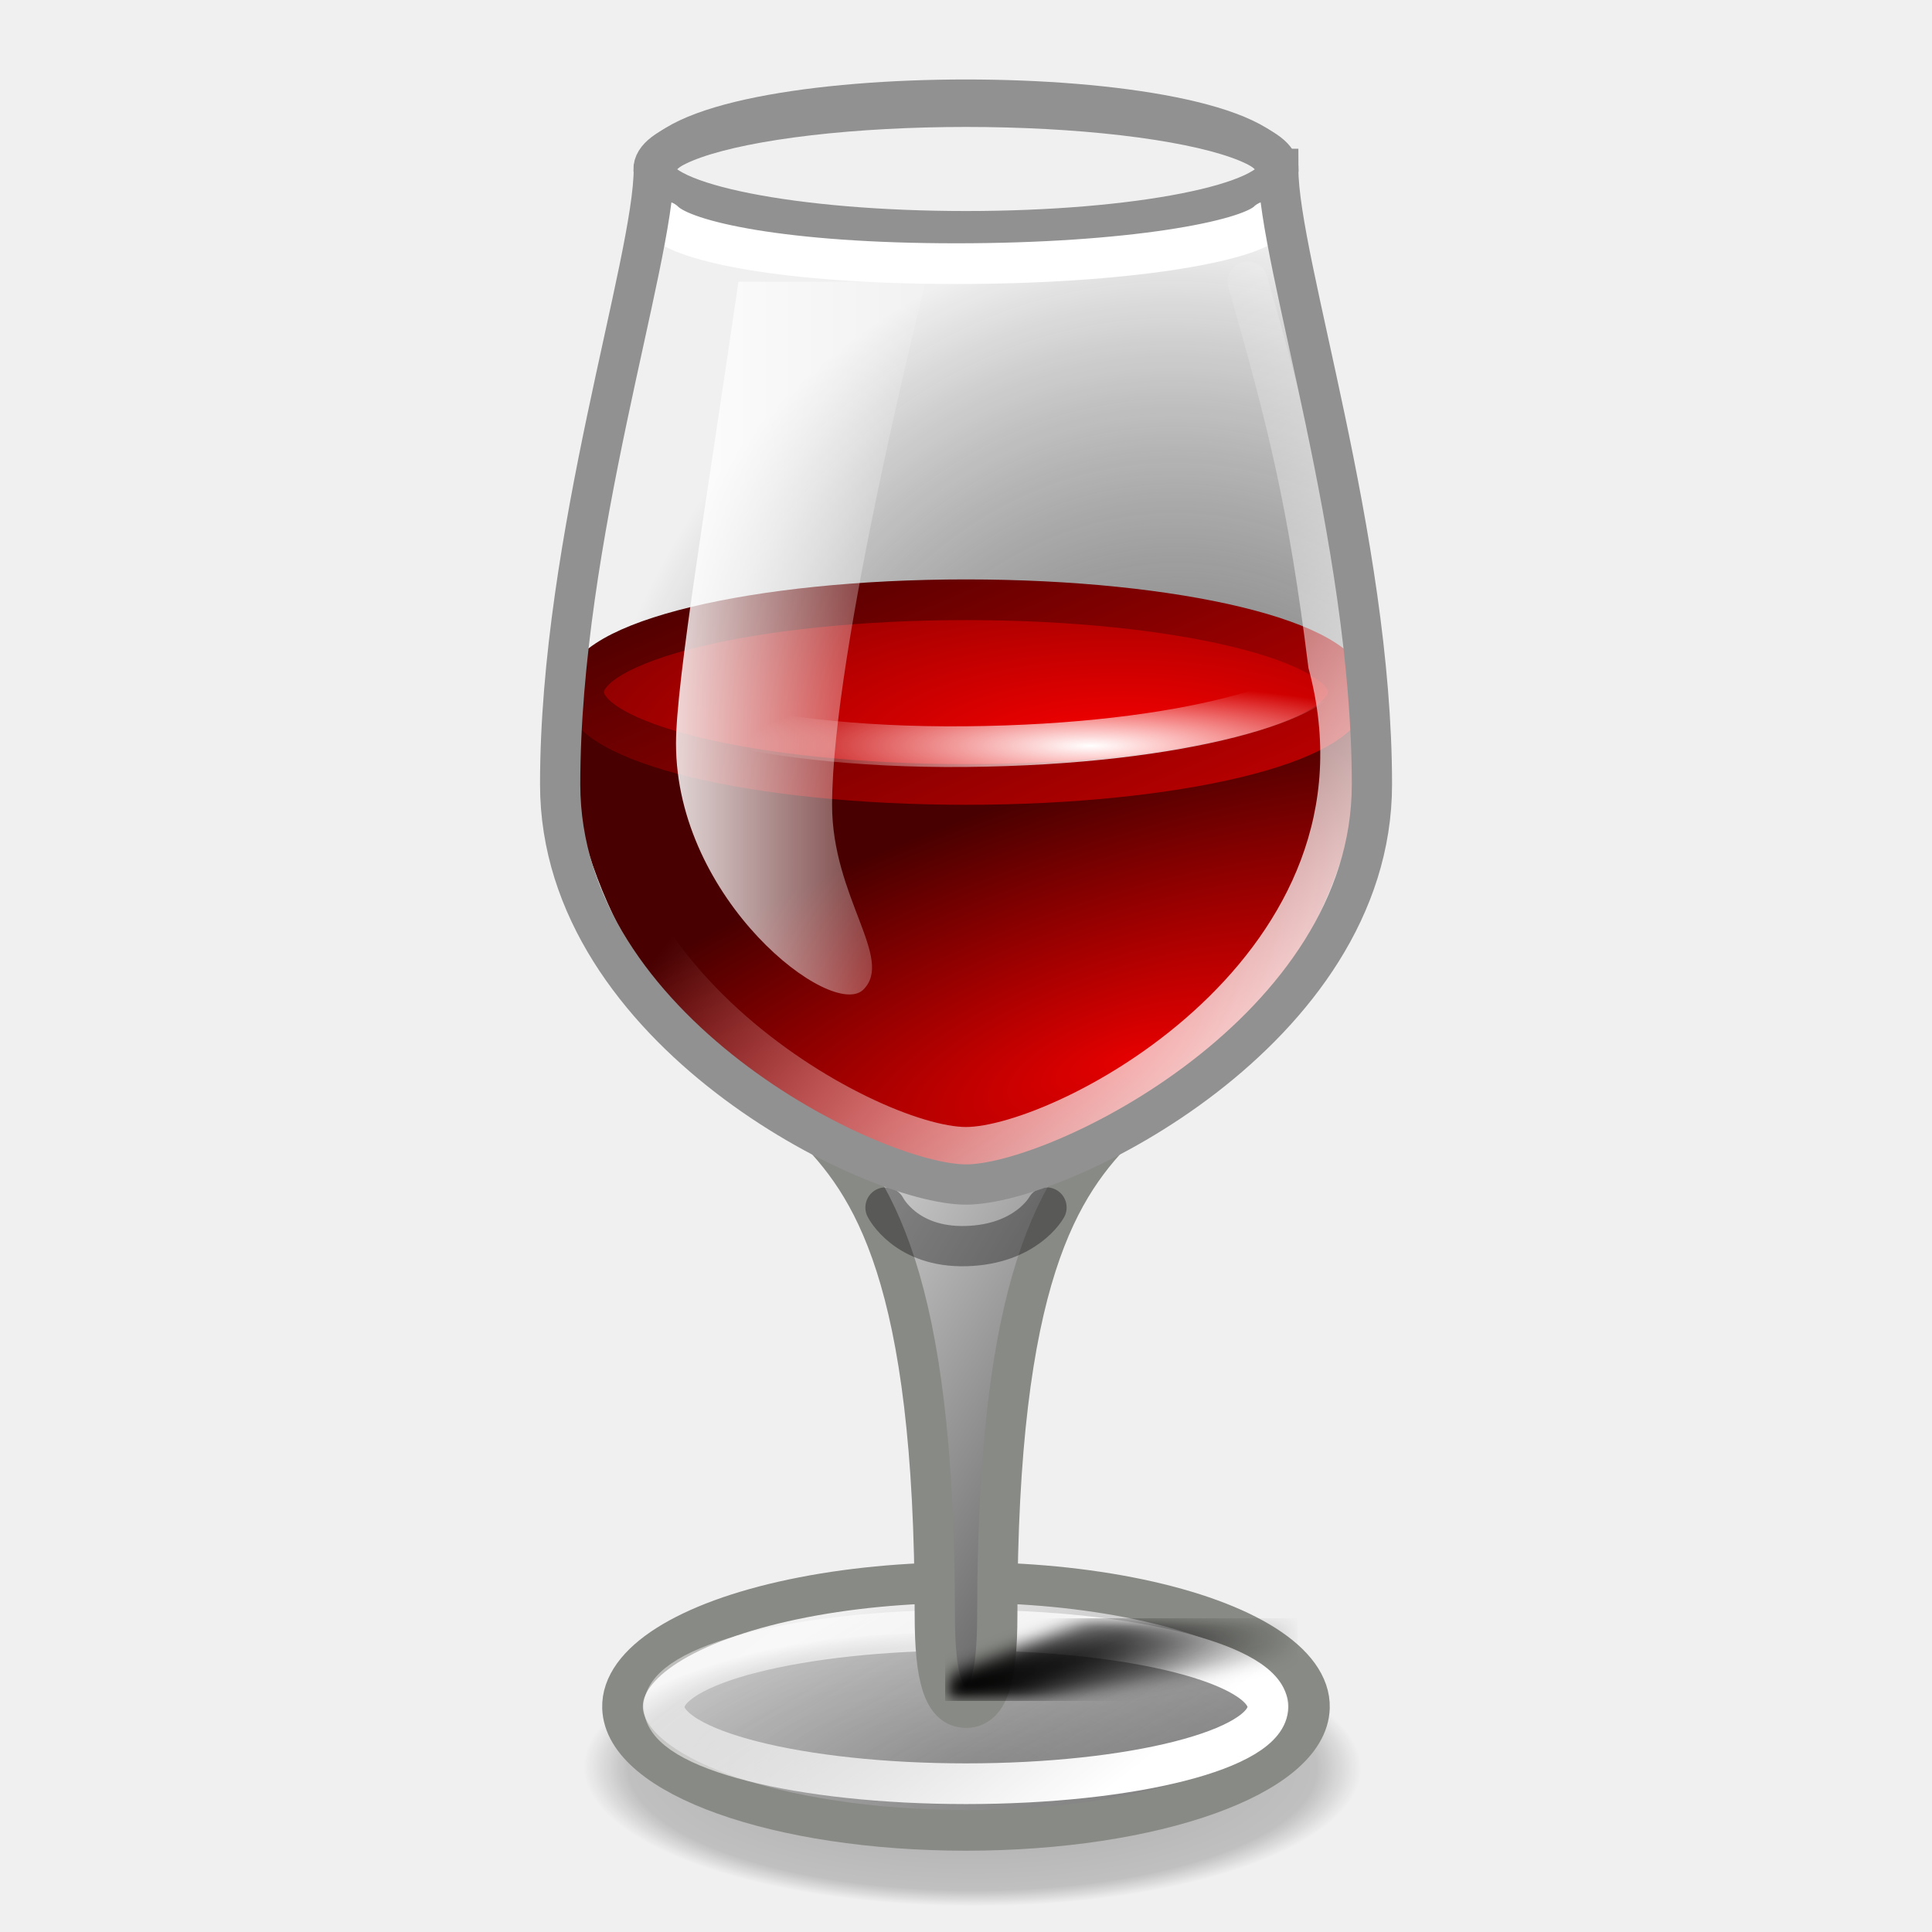
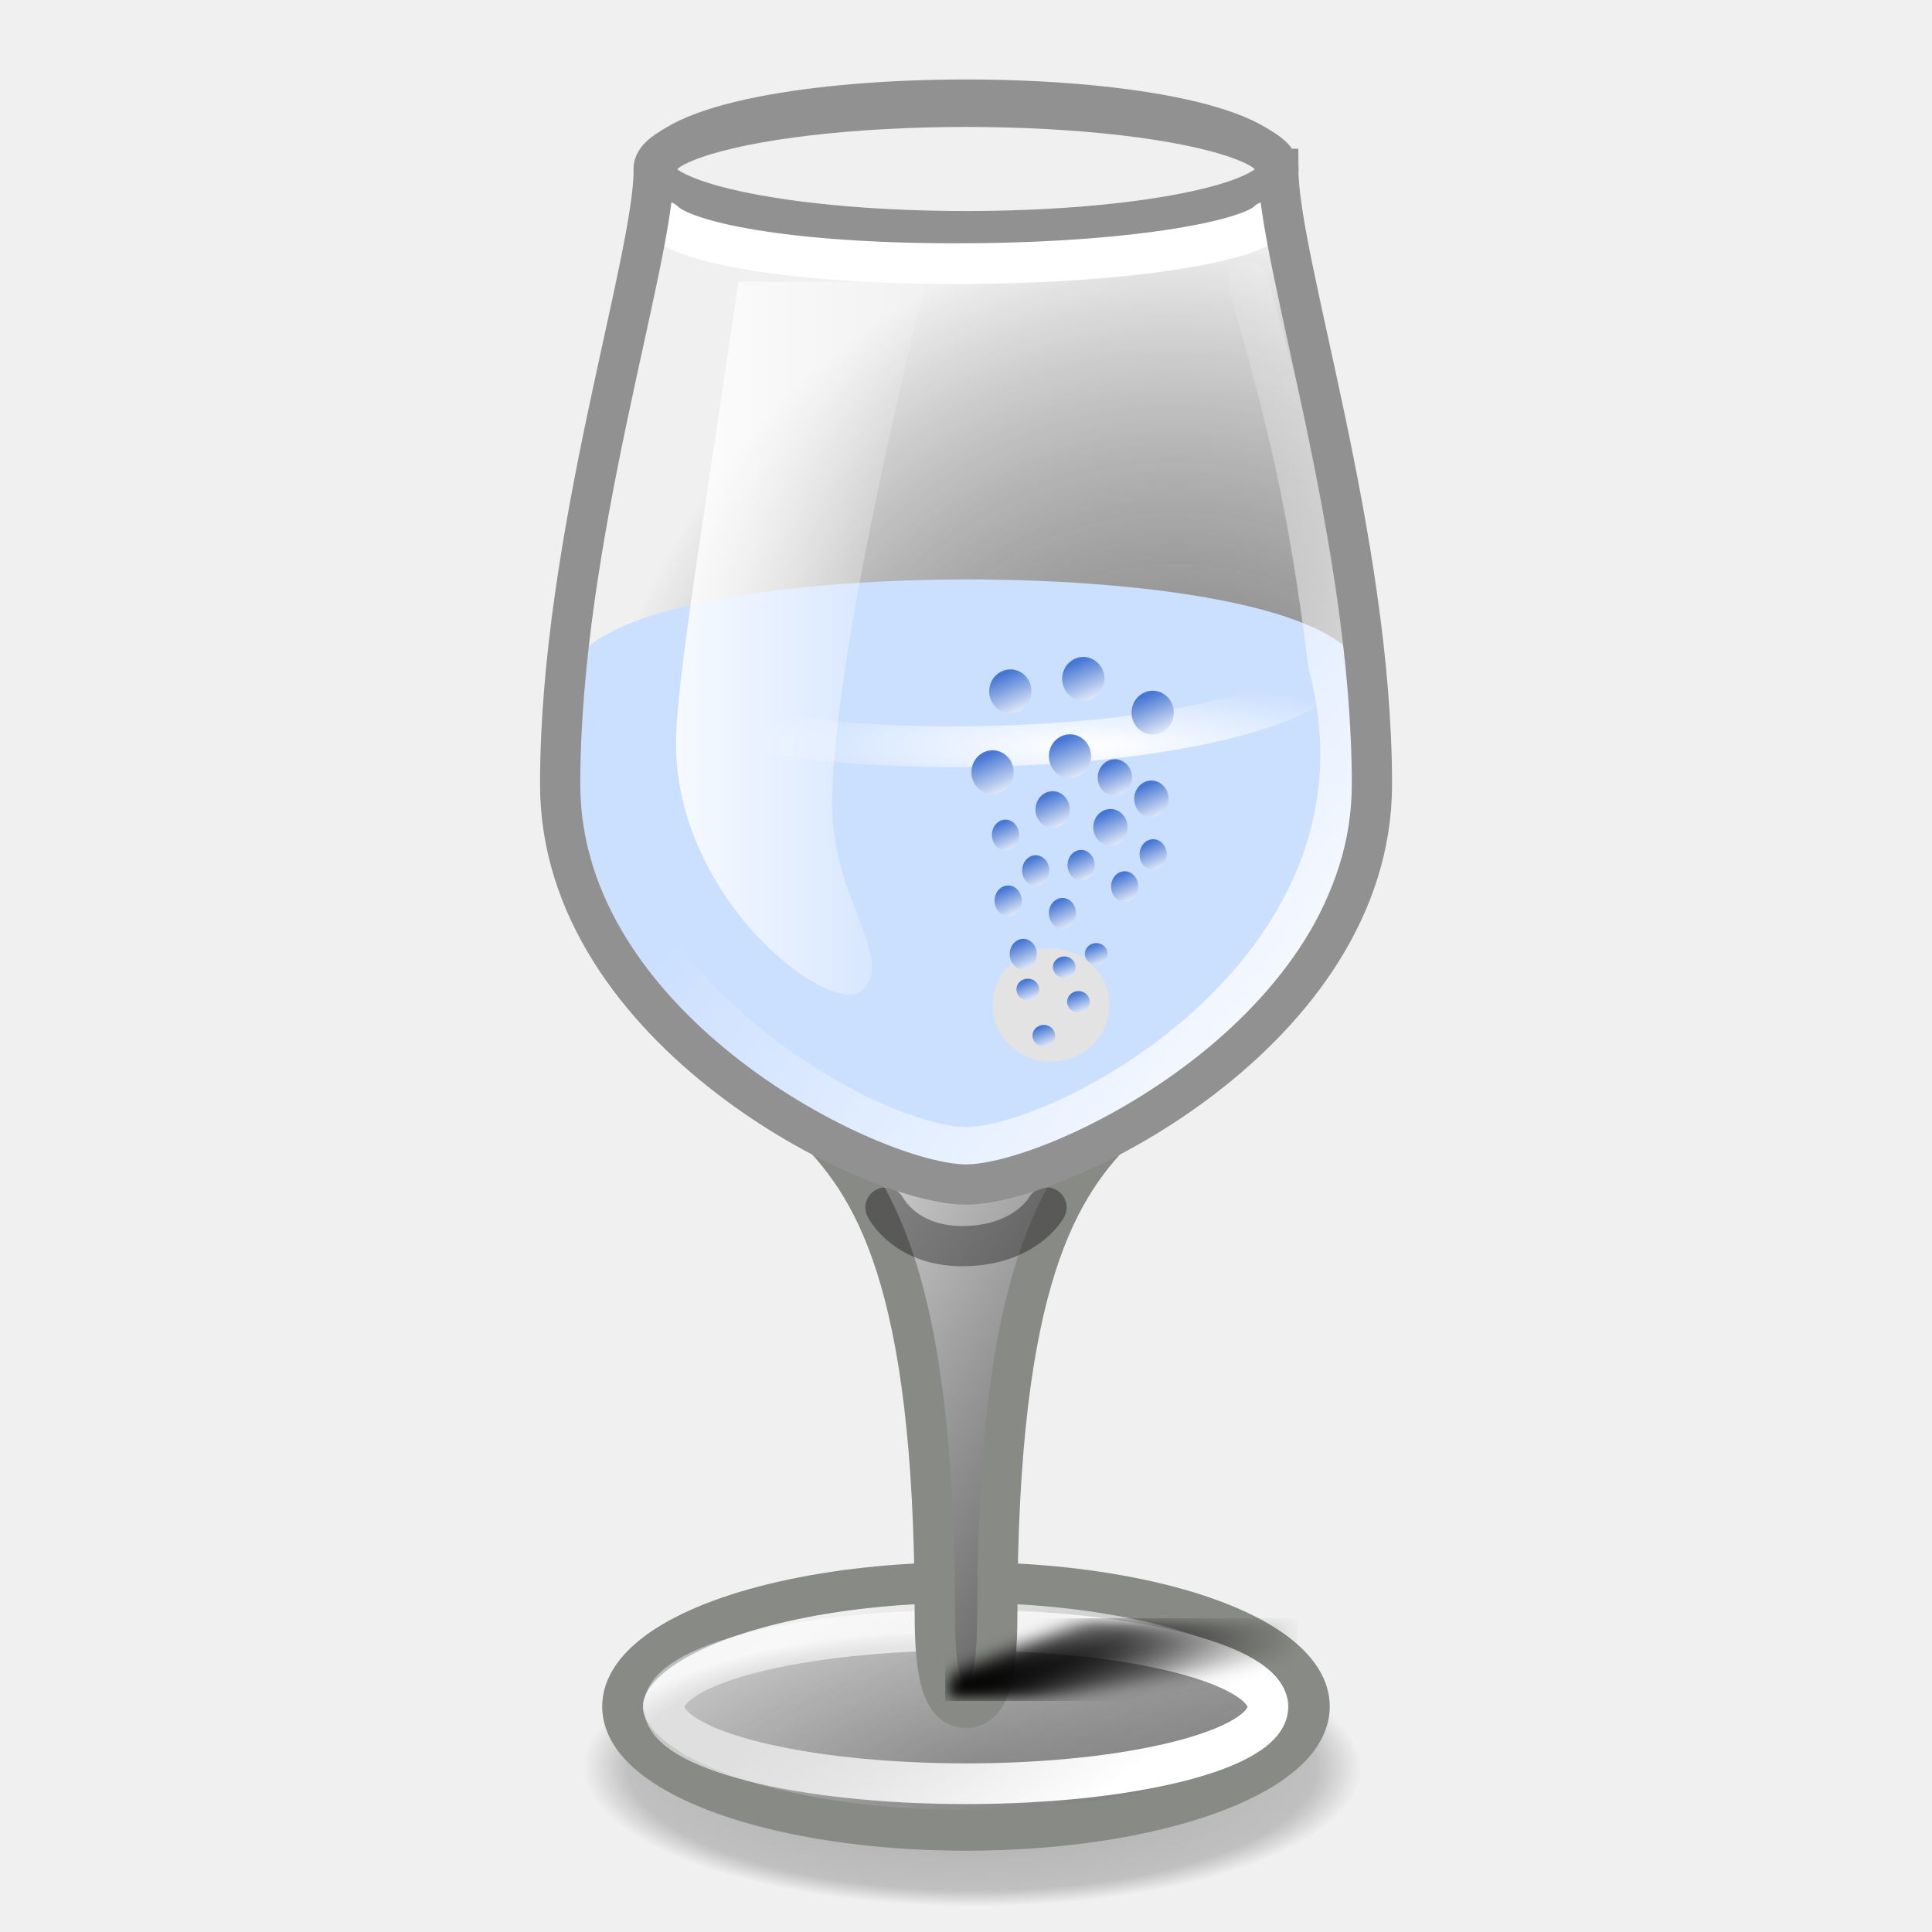
<svg xmlns="http://www.w3.org/2000/svg" xmlns:xlink="http://www.w3.org/1999/xlink" id="svg2" height="48" width="48" version="1.1">
  <defs id="defs4">
+     <linearGradient x1="29" y1="33" gradientTransform="matrix(1.551329,0,0,1.529349,-5.231894,-3.862931)" x2="19" gradientUnits="userSpaceOnUse" y2="27" id="linearGradient5673">
+       <stop offset="0" stop-color="#373737" id="stop5675" style="stop-color:#4677d4;stop-opacity:1" />
+       <stop offset="1" stop-color="#FFF" id="stop5677" />
+     </linearGradient>
    <linearGradient id="linearGradient3933">
      <stop id="stop3935" stop-color="#000" stop-opacity="0.302" offset="0" />
      <stop id="stop3941" stop-color="#000" stop-opacity="0.2" offset="0.885" />
      <stop id="stop3937" stop-color="#000" stop-opacity="0" offset="1" />
    </linearGradient>
    <filter id="filter3391" height="1.336" width="1.134" color-interpolation-filters="sRGB" y="-0.168" x="-0.067">
      <feGaussianBlur id="feGaussianBlur3393" stdDeviation="0.14" />
    </filter>
    <linearGradient id="linearGradient3198">
      <stop id="stop3200" stop-color="#FFF" offset="0" />
      <stop id="stop3202" stop-color="#FFF" stop-opacity="0" offset="1" />
    </linearGradient>
-     <filter id="filter3391-9" height="1.336" width="1.134" color-interpolation-filters="sRGB" y="-0.168" x="-0.067">
-       <feGaussianBlur id="feGaussianBlur3393-0" stdDeviation="0.14" />
-     </filter>
    <linearGradient id="linearGradient3052" y2="25.5" gradientUnits="userSpaceOnUse" x2="20.5" gradientTransform="translate(-8,15.96763)" y1="27.5" x1="16">
      <stop id="stop3375" stop-color="#000" offset="0" />
      <stop id="stop3377" stop-color="#373737" stop-opacity="0" offset="1" />
    </linearGradient>
    <linearGradient id="linearGradient3054" y2="27" gradientUnits="userSpaceOnUse" x2="21.5" gradientTransform="translate(-8,15.96763)" y1="27" x1="16">
      <stop id="stop3444" stop-color="#000" offset="0" />
      <stop id="stop3446" stop-color="#000" stop-opacity="0" offset="1" />
    </linearGradient>
-     <radialGradient id="radialGradient3319" gradientUnits="userSpaceOnUse" cy="14.19" cx="18" gradientTransform="matrix(0.5171097,0,0,0.09372595,295.7199,44.84653)" r="5.505">
-       <stop id="stop3454-5" stop-color="#FFF" offset="0" />
-       <stop id="stop3456-4" stop-color="#FFF" stop-opacity="0" offset="1" />
-     </radialGradient>
-     <linearGradient id="linearGradient3324" y2="18.312" xlink:href="#linearGradient3198" gradientUnits="userSpaceOnUse" x2="23" gradientTransform="matrix(0.5171097,0,0,0.509783,292.0317,35.70617)" y1="18.312" x1="17.605" />
-     <linearGradient id="linearGradient3327" y2="19" xlink:href="#linearGradient3198" gradientUnits="userSpaceOnUse" x2="22" gradientTransform="matrix(0.5146521,0,0,0.5142741,291.6658,36.07159)" y1="25.27" x1="30.376" />
-     <radialGradient id="radialGradient3330" gradientUnits="userSpaceOnUse" cy="13.192" cx="25.017" gradientTransform="matrix(0.6409233,0,0,0.2326048,289.2588,43.17293)" r="9.751">
-       <stop id="stop3173-2" stop-color="#fd0000" offset="0" />
-       <stop id="stop3175-4" stop-color="#6a0000" offset="1" />
-     </radialGradient>
-     <linearGradient id="linearGradient3332" y2="7.135" gradientUnits="userSpaceOnUse" x2="22.036" gradientTransform="matrix(0.6409233,0,0,0.4699064,289.2588,40.56262)" y1="15.984" x1="27.217">
-       <stop id="stop4404-2" stop-color="#e80000" offset="0" />
-       <stop id="stop4406-1" stop-color="#490000" offset="1" />
-     </linearGradient>
-     <radialGradient id="radialGradient3335" gradientUnits="userSpaceOnUse" cy="26.577" cx="26.625" gradientTransform="matrix(0.4905733,-0.1612076,0.0594676,0.1758752,290.7154,48.37627)" r="12.5">
-       <stop id="stop3191-6" stop-color="#e40000" offset="0" />
-       <stop id="stop3193-5" stop-color="#490000" offset="1" />
-     </radialGradient>
-     <linearGradient id="linearGradient3338" y2="27" gradientUnits="userSpaceOnUse" x2="19" gradientTransform="matrix(0.5171097,0,0,0.5097831,291.5894,36.04571)" y1="33" x1="29">
-       <stop id="stop3222-8" stop-color="#373737" offset="0" />
-       <stop id="stop3224-5" stop-color="#FFF" offset="1" />
-     </linearGradient>
-     <linearGradient id="linearGradient3341" y2="5.035" xlink:href="#linearGradient3198" gradientUnits="userSpaceOnUse" x2="17.799" gradientTransform="matrix(0.7042341,0,0,0.4625263,287.8026,49.41223)" y1="12.038" x1="25.269" />
-     <linearGradient id="linearGradient3344" y2="9.277" gradientUnits="userSpaceOnUse" x2="21.44" gradientTransform="matrix(0.6372376,0,0,0.5144393,289.3435,48.84119)" y1="14.243" x1="27.681">
-       <stop id="stop3230-47" stop-color="#373737" offset="0" />
-       <stop id="stop3232-9" stop-color="#cfcfcf" stop-opacity="0.678" offset="1" />
-     </linearGradient>
-     <radialGradient id="radialGradient3347" gradientUnits="userSpaceOnUse" cy="22.614" cx="27.5" gradientTransform="matrix(0.7955532,-0.039214,0.04965997,0.9791288,282.8091,27.21674)" r="6.5">
-       <stop id="stop3348-2" stop-color="#737373" offset="0" />
-       <stop id="stop3350-2" stop-color="#000" stop-opacity="0" offset="1" />
-     </radialGradient>
-     <radialGradient id="radialGradient3350" gradientUnits="userSpaceOnUse" cy="33.188" cx="37.375" gradientTransform="matrix(0.2103491,0,0,0.05208649,295.7998,45.30668)" r="14.625">
-       <stop id="stop4335-63" stop-color="#000" offset="0" />
-       <stop id="stop4337-0" stop-color="#000" stop-opacity="0" offset="1" />
-     </radialGradient>
-     <radialGradient id="radialGradient3115" gradientUnits="userSpaceOnUse" cy="14.19" cx="18" gradientTransform="matrix(1.034219,0,0,0.1874519,175.4398,33.69303)" r="5.505">
-       <stop id="stop3454-4" stop-color="#FFF" offset="0" />
-       <stop id="stop3456-9" stop-color="#FFF" stop-opacity="0" offset="1" />
-     </radialGradient>
-     <linearGradient id="linearGradient3120" y2="18.312" xlink:href="#linearGradient3198" gradientUnits="userSpaceOnUse" x2="23" gradientTransform="matrix(1.034219,0,0,1.019566,168.0634,15.41233)" y1="18.312" x1="17.605" />
-     <linearGradient id="linearGradient3123" y2="19" xlink:href="#linearGradient3198" gradientUnits="userSpaceOnUse" x2="22" gradientTransform="matrix(1.029304,0,0,1.028548,167.3315,16.14317)" y1="25.27" x1="30.376" />
-     <radialGradient id="radialGradient3126" gradientUnits="userSpaceOnUse" cy="13.192" cx="25.017" gradientTransform="matrix(1.281847,0,0,0.4652097,162.5175,30.34585)" r="9.751">
-       <stop id="stop3173-5" stop-color="#fd0000" offset="0" />
-       <stop id="stop3175-8" stop-color="#6a0000" offset="1" />
-     </radialGradient>
-     <linearGradient id="linearGradient3128" y2="7.135" gradientUnits="userSpaceOnUse" x2="22.036" gradientTransform="matrix(1.281847,0,0,0.9398128,162.5175,25.12521)" y1="15.984" x1="27.217">
-       <stop id="stop4404-1" stop-color="#e80000" offset="0" />
-       <stop id="stop4406-5" stop-color="#490000" offset="1" />
-     </linearGradient>
-     <radialGradient id="radialGradient3132" gradientUnits="userSpaceOnUse" cy="26.577" cx="26.625" gradientTransform="matrix(0.9811466,-0.3224151,0.1189352,0.3517503,165.4308,40.75253)" r="12.5">
-       <stop id="stop3191-9" stop-color="#e40000" offset="0" />
-       <stop id="stop3193-7" stop-color="#490000" offset="1" />
-     </radialGradient>
-     <linearGradient id="linearGradient3135" y2="27" gradientUnits="userSpaceOnUse" x2="19" gradientTransform="matrix(1.034219,0,0,1.019566,167.1787,16.0914)" y1="33" x1="29">
-       <stop id="stop3222-6" stop-color="#373737" offset="0" />
-       <stop id="stop3224-3" stop-color="#FFF" offset="1" />
-     </linearGradient>
-     <linearGradient id="linearGradient3138" y2="5.035" xlink:href="#linearGradient3198" gradientUnits="userSpaceOnUse" x2="17.799" gradientTransform="matrix(1.281847,0,0,0.9398128,162.5175,42.16208)" y1="12.038" x1="25.269" />
-     <linearGradient id="linearGradient3141" y2="9.277" gradientUnits="userSpaceOnUse" x2="21.44" gradientTransform="matrix(1.274475,0,0,1.028879,162.6871,41.18235)" y1="14.243" x1="27.681">
-       <stop id="stop3230-4" stop-color="#373737" offset="0" />
-       <stop id="stop3232-6" stop-color="#cfcfcf" stop-opacity="0.678" offset="1" />
-     </linearGradient>
-     <radialGradient id="radialGradient3144" gradientUnits="userSpaceOnUse" cy="22.614" cx="27.5" gradientTransform="matrix(1.591106,-0.078428,0.09931994,1.958258,149.6183,-1.566539)" r="6.5">
-       <stop id="stop3348-7" stop-color="#737373" offset="0" />
-       <stop id="stop3350-0" stop-color="#000" stop-opacity="0" offset="1" />
-     </radialGradient>
-     <radialGradient id="radialGradient3148" gradientUnits="userSpaceOnUse" cy="33.188" cx="37.375" gradientTransform="matrix(0.4206982,0,0,0.104173,175.5996,34.61334)" r="14.625">
-       <stop id="stop4335-6" stop-color="#000" offset="0" />
-       <stop id="stop4337-5" stop-color="#000" stop-opacity="0" offset="1" />
-     </radialGradient>
    <radialGradient id="radialGradient3926" gradientUnits="userSpaceOnUse" cy="14.19" cx="18" gradientTransform="matrix(1.551329,0,0,0.2811779,7.159717,22.53952)" r="5.505">
      <stop id="stop3454" stop-color="#FFF" offset="0" />
      <stop id="stop3456" stop-color="#FFF" stop-opacity="0" offset="1" />
    </radialGradient>
    <linearGradient id="linearGradient3930" y2="18.312" xlink:href="#linearGradient3198" gradientUnits="userSpaceOnUse" x2="23" gradientTransform="matrix(1.551329,0,0,1.529349,-3.904902,-4.881536)" y1="18.312" x1="17.605" />
    <linearGradient id="linearGradient3934" y2="19" xlink:href="#linearGradient3198" gradientUnits="userSpaceOnUse" x2="22" gradientTransform="matrix(1.543956,0,0,1.542822,-5.002754,-3.785278)" y1="25.27" x1="30.376" />
    <radialGradient id="radialGradient3937" gradientUnits="userSpaceOnUse" cy="13.192" cx="25.017" gradientTransform="matrix(1.92277,0,0,0.6978145,-12.2237,17.51874)" r="9.751">
      <stop id="stop3173" stop-color="#fd0000" offset="0" />
      <stop id="stop3175" stop-color="#6a0000" offset="1" />
    </radialGradient>
    <linearGradient id="linearGradient3939" y2="7.135" gradientUnits="userSpaceOnUse" x2="22.036" gradientTransform="matrix(1.92277,0,0,1.409719,-12.2237,9.687788)" y1="15.984" x1="27.217">
      <stop id="stop4404" stop-color="#e80000" offset="0" />
      <stop id="stop4406" stop-color="#490000" offset="1" />
    </linearGradient>
    <radialGradient id="radialGradient3942" gradientUnits="userSpaceOnUse" cy="26.577" cx="26.625" gradientTransform="matrix(1.47172,-0.4836227,0.1784028,0.5276254,-7.853782,33.12876)" r="12.5">
      <stop id="stop3191" stop-color="#e40000" offset="0" />
      <stop id="stop3193" stop-color="#490000" offset="1" />
    </radialGradient>
    <linearGradient id="linearGradient3945" y2="27" gradientUnits="userSpaceOnUse" x2="19" gradientTransform="matrix(1.551329,0,0,1.529349,-5.231894,-3.862931)" y1="33" x1="29">
      <stop id="stop3222" stop-color="#373737" offset="0" />
      <stop id="stop3224" stop-color="#FFF" offset="1" />
    </linearGradient>
    <linearGradient id="linearGradient3948" y2="5.035" xlink:href="#linearGradient3198" gradientUnits="userSpaceOnUse" x2="17.799" gradientTransform="matrix(1.92277,0,0,1.409719,-12.2237,34.90149)" y1="12.038" x1="25.269" />
    <linearGradient id="linearGradient3951" y2="9.277" gradientUnits="userSpaceOnUse" x2="21.44" gradientTransform="matrix(1.92277,0,0,1.409719,-12.2237,34.92205)" y1="19.122" x1="29.455">
      <stop id="stop3230" stop-color="#373737" offset="0" />
      <stop id="stop3232" stop-color="#373737" stop-opacity="0" offset="1" />
    </linearGradient>
    <radialGradient id="radialGradient3955" gradientUnits="userSpaceOnUse" cy="22.614" cx="27.5" gradientTransform="matrix(2.38666,-0.117642,0.1489799,2.937386,-31.57254,-30.34984)" r="6.5">
      <stop id="stop3348" stop-color="#737373" offset="0" />
      <stop id="stop3350" stop-color="#000" stop-opacity="0" offset="1" />
    </radialGradient>
    <radialGradient id="radialGradient3958" xlink:href="#linearGradient3933" gradientUnits="userSpaceOnUse" cy="55.076" cx="31.071" gradientTransform="matrix(1.129904,0.00293243,-0.00104388,0.4022196,-2.891925,29.67363)" r="8.553" />
    <radialGradient id="radialGradient3961" gradientUnits="userSpaceOnUse" cy="33.188" cx="37.375" gradientTransform="matrix(0.6310473,0,0,0.1562595,7.399377,23.91998)" r="14.625">
      <stop id="stop4335" stop-color="#000" offset="0" />
      <stop id="stop4337" stop-color="#000" stop-opacity="0" offset="1" />
    </radialGradient>
-     <radialGradient id="radialGradient3965" xlink:href="#linearGradient3933" gradientUnits="userSpaceOnUse" cy="55.076" cx="31.071" gradientTransform="matrix(0.766677,0.00198975,-7.0830713e-4,0.2729193,168.2021,38.46515)" r="8.553" />
    <radialGradient xlink:href="#radialGradient3961" id="radialGradient3922" gradientUnits="userSpaceOnUse" gradientTransform="matrix(0.6310473,0,0,0.1562595,7.399377,23.91998)" cx="37.375" cy="33.188" r="14.625" />
    <radialGradient xlink:href="#radialGradient3955" id="radialGradient3924" gradientUnits="userSpaceOnUse" gradientTransform="matrix(2.38666,-0.117642,0.1489799,2.937386,-31.57254,-30.34984)" cx="27.5" cy="22.614" r="6.5" />
    <linearGradient xlink:href="#linearGradient3951" id="linearGradient3926" gradientUnits="userSpaceOnUse" gradientTransform="matrix(1.92277,0,0,1.409719,-12.2237,34.92205)" x1="29.455" y1="19.122" x2="21.44" y2="9.277" />
    <linearGradient xlink:href="#linearGradient3945" id="linearGradient3928" gradientUnits="userSpaceOnUse" gradientTransform="matrix(1.551329,0,0,1.529349,-5.231894,-3.862931)" x1="29" y1="33" x2="19" y2="27" />
    <radialGradient xlink:href="#radialGradient3942" id="radialGradient3930" gradientUnits="userSpaceOnUse" gradientTransform="matrix(1.47172,-0.4836227,0.1784028,0.5276254,-7.853782,33.12876)" cx="26.625" cy="26.577" r="12.5" />
    <radialGradient xlink:href="#radialGradient3937" id="radialGradient3932" gradientUnits="userSpaceOnUse" gradientTransform="matrix(1.92277,0,0,0.6978145,-12.2237,17.51874)" cx="25.017" cy="13.192" r="9.751" />
    <linearGradient xlink:href="#linearGradient3939" id="linearGradient3935" gradientUnits="userSpaceOnUse" gradientTransform="matrix(1.92277,0,0,1.409719,-12.2237,9.687788)" x1="27.217" y1="15.984" x2="22.036" y2="7.135" />
    <radialGradient xlink:href="#radialGradient3926" id="radialGradient3938" gradientUnits="userSpaceOnUse" gradientTransform="matrix(1.551329,0,0,0.2811779,7.159717,22.53952)" cx="18" cy="14.19" r="5.505" />
    <linearGradient xlink:href="#linearGradient3052" id="linearGradient3940" gradientUnits="userSpaceOnUse" gradientTransform="translate(-8,15.96763)" x1="16" y1="27.5" x2="20.5" y2="25.5" />
    <linearGradient xlink:href="#linearGradient3054" id="linearGradient3942" gradientUnits="userSpaceOnUse" gradientTransform="translate(-8,15.96763)" x1="16" y1="27" x2="21.5" y2="27" />
+     <filter style="color-interpolation-filters:sRGB;" id="filter4137">
+       <feComposite in2="SourceGraphic" operator="arithmetic" k1="8.9" k2="8.6" result="composite1" id="feComposite4139" />
+       <feColorMatrix in="composite1" values="1" type="saturate" result="colormatrix1" id="feColorMatrix4141" />
+       <feFlood flood-opacity="1" flood-color="rgb(140,165,255)" result="flood1" id="feFlood4143" />
+       <feBlend in="flood1" in2="colormatrix1" mode="normal" result="blend1" id="feBlend4145" />
+       <feBlend in2="blend1" mode="screen" result="blend2" id="feBlend4147" />
+       <feColorMatrix in="blend2" values="1" type="saturate" result="colormatrix2" id="feColorMatrix4149" />
+       <feComposite in="colormatrix2" in2="SourceGraphic" operator="in" k2="1" result="composite2" id="feComposite4151" />
+     </filter>
+     <filter style="color-interpolation-filters:sRGB;" id="filter4153">
+       <feComposite in2="SourceGraphic" operator="arithmetic" k1="8.9" k2="8.6" result="composite1" id="feComposite4155" />
+       <feColorMatrix in="composite1" values="1" type="saturate" result="colormatrix1" id="feColorMatrix4157" />
+       <feFlood flood-opacity="1" flood-color="rgb(140,165,255)" result="flood1" id="feFlood4159" />
+       <feBlend in="flood1" in2="colormatrix1" mode="normal" result="blend1" id="feBlend4161" />
+       <feBlend in2="blend1" mode="screen" result="blend2" id="feBlend4163" />
+       <feColorMatrix in="blend2" values="1" type="saturate" result="colormatrix2" id="feColorMatrix4165" />
+       <feComposite in="colormatrix2" in2="SourceGraphic" operator="in" k2="1" result="composite2" id="feComposite4167" />
+     </filter>
+     <linearGradient xlink:href="#linearGradient5673" id="linearGradient5671" x1="27.087" y1="23.577" x2="27.562" y2="24.681" gradientUnits="userSpaceOnUse" gradientTransform="matrix(0.5370552,0,0,0.4926868,12.62078,11.86453)" />
+     <linearGradient gradientTransform="matrix(0.6422699,0,0,0.6956121,7.943818,6.996641)" xlink:href="#linearGradient5673" id="linearGradient5671-0" x1="27.087" y1="23.577" x2="27.562" y2="24.681" gradientUnits="userSpaceOnUse" />
+     <linearGradient xlink:href="#linearGradient5673" id="linearGradient5719" gradientUnits="userSpaceOnUse" gradientTransform="translate(-0.6314337,-5.230925)" x1="27.087" y1="23.577" x2="27.562" y2="24.681" />
+     <linearGradient xlink:href="#linearGradient5673" id="linearGradient5723" gradientUnits="userSpaceOnUse" gradientTransform="translate(-2.55388,-4.833177)" x1="27.087" y1="23.577" x2="27.562" y2="24.681" />
+     <linearGradient xlink:href="#linearGradient5673" id="linearGradient5727" gradientUnits="userSpaceOnUse" gradientTransform="translate(1.423595,-6.313682)" x1="27.087" y1="23.577" x2="27.562" y2="24.681" />
+     <linearGradient xlink:href="#linearGradient5673" id="linearGradient5731" gradientUnits="userSpaceOnUse" gradientTransform="translate(-0.2999774,-7.153371)" x1="27.087" y1="23.577" x2="27.562" y2="24.681" />
+     <linearGradient xlink:href="#linearGradient5673" id="linearGradient5735" gradientUnits="userSpaceOnUse" gradientTransform="translate(-2.111939,-6.844012)" x1="27.087" y1="23.577" x2="27.562" y2="24.681" />
+     <linearGradient xlink:href="#linearGradient5673" id="linearGradient5749" gradientUnits="userSpaceOnUse" gradientTransform="matrix(0.5370552,0,0,0.4926868,10.91931,12.74842)" x1="27.087" y1="23.577" x2="27.562" y2="24.681" />
+     <linearGradient xlink:href="#linearGradient5673" id="linearGradient5753" gradientUnits="userSpaceOnUse" gradientTransform="matrix(0.5370552,0,0,0.4926868,12.17884,13.05777)" x1="27.087" y1="23.577" x2="27.562" y2="24.681" />
+     <linearGradient xlink:href="#linearGradient5673" id="linearGradient5757" gradientUnits="userSpaceOnUse" gradientTransform="matrix(0.5370552,0,0,0.4926868,11.31706,13.89746)" x1="27.087" y1="23.577" x2="27.562" y2="24.681" />
+     <linearGradient xlink:href="#linearGradient5673" id="linearGradient5761" gradientUnits="userSpaceOnUse" gradientTransform="matrix(0.5370552,0,0,0.4926868,11.82529,12.19599)" x1="27.087" y1="23.577" x2="27.562" y2="24.681" />
+     <linearGradient xlink:href="#linearGradient5673" id="linearGradient5769" gradientUnits="userSpaceOnUse" gradientTransform="matrix(0.6422699,0,0,0.6956121,7.568167,5.670816)" x1="27.087" y1="23.577" x2="27.562" y2="24.681" />
+     <linearGradient xlink:href="#linearGradient5673" id="linearGradient5786" gradientUnits="userSpaceOnUse" gradientTransform="matrix(0.6422699,0,0,0.6956121,8.91609,5.980175)" x1="27.087" y1="23.577" x2="27.562" y2="24.681" />
+     <linearGradient xlink:href="#linearGradient5673" id="linearGradient5792" gradientUnits="userSpaceOnUse" gradientTransform="matrix(0.6422699,0,0,0.6956121,10.46289,5.317263)" x1="27.087" y1="23.577" x2="27.562" y2="24.681" />
+     <linearGradient xlink:href="#linearGradient5673" id="linearGradient5796" gradientUnits="userSpaceOnUse" gradientTransform="matrix(0.6422699,0,0,0.6956121,8.253177,4.919515)" x1="27.087" y1="23.577" x2="27.562" y2="24.681" />
+     <linearGradient xlink:href="#linearGradient5673" id="linearGradient5800" gradientUnits="userSpaceOnUse" gradientTransform="matrix(0.6422699,0,0,0.6956121,9.380128,4.786933)" x1="27.087" y1="23.577" x2="27.562" y2="24.681" />
+     <linearGradient xlink:href="#linearGradient5673" id="linearGradient5804" gradientUnits="userSpaceOnUse" gradientTransform="matrix(0.6422699,0,0,0.6956121,7.501876,4.035632)" x1="27.087" y1="23.577" x2="27.562" y2="24.681" />
+     <linearGradient xlink:href="#linearGradient5673" id="linearGradient5812" gradientUnits="userSpaceOnUse" gradientTransform="matrix(0.8106135,0,0,0.8376598,5.527991,0.4360228)" x1="27.087" y1="23.577" x2="27.562" y2="24.681" />
+     <linearGradient xlink:href="#linearGradient5673" id="linearGradient5816" gradientUnits="userSpaceOnUse" gradientTransform="matrix(0.6422699,0,0,0.6956121,11.16999,4.521768)" x1="27.087" y1="23.577" x2="27.562" y2="24.681" />
+     <linearGradient xlink:href="#linearGradient5673" id="linearGradient5820" gradientUnits="userSpaceOnUse" gradientTransform="matrix(0.8106135,0,0,0.8376598,6.544457,-0.271084)" x1="27.087" y1="23.577" x2="27.562" y2="24.681" />
+     <linearGradient xlink:href="#linearGradient5673" id="linearGradient5824" gradientUnits="userSpaceOnUse" gradientTransform="matrix(0.8106135,0,0,0.8376598,5.638477,-0.8014141)" x1="27.087" y1="23.577" x2="27.562" y2="24.681" />
+     <linearGradient xlink:href="#linearGradient5673" id="linearGradient5828" gradientUnits="userSpaceOnUse" gradientTransform="matrix(0.8106135,0,0,0.8376598,4.091681,-0.00591894)" x1="27.087" y1="23.577" x2="27.562" y2="24.681" />
  </defs>
  <g id="g3985" transform="translate(-8,-8)">
    <path id="path4331" d="m 40.214,29.106 a 9.229,2.285 0 0 1 -18.458,0 9.229,2.285 0 1 1 18.458,0 z" style="opacity:0.07;fill:url(#radialGradient3922)" />
    <path id="path3420" d="m 42.261,52 a 10.426,3.44 0 0 1 -20.852,0 10.426,3.44 0 1 1 20.852,0 z" style="fill:url(#radialGradient3958)" />
    <path id="path3159" d="m 39.757,12.195 c -0.776,-1.529 -14.738,-1.529 -15.513,0 0,2.294 -2.327,9.176 -2.327,15.293 0,6.117 7.757,9.941 10.084,9.941 2.327,0 10.084,-3.823 10.084,-9.941 0,-6.117 -2.327,-12.999 -2.327,-15.293 z" style="fill:url(#radialGradient3924);fill-rule:evenodd" />
    <path id="path2385" style="fill:none;stroke:#919191;stroke-width:1.011;stroke-linecap:round;stroke-linejoin:round;stroke-miterlimit:0;stroke-dasharray:none" d="m 39.757,12.216 a 7.757,1.55 0 0 1 -15.513,0 7.757,1.55 0 1 1 15.513,0 z" stroke-miterlimit="0" />
    <path id="path3157" style="fill:url(#linearGradient3926);stroke:#888a85;stroke-width:1.011;stroke-linecap:round;stroke-linejoin:round;stroke-miterlimit:0;stroke-dasharray:none" d="m 40.532,50.429 a 8.533,3.079 0 0 1 -17.065,0 8.533,3.079 0 1 1 17.065,0 z" stroke-miterlimit="0" />
    <path id="path3236" style="fill:none;stroke:url(#linearGradient3948);stroke-width:1.011;stroke-linecap:round;stroke-linejoin:round;stroke-miterlimit:0;stroke-dasharray:none" d="m 39.5,50.408 a 7.5,1.908 0 0 1 -15,0 7.5,1.908 0 1 1 15,0 z" stroke-miterlimit="0" />
    <path id="path3163" d="m 28.122,35.9 c 1.551,1.529 3.103,3.823 3.103,12.235 0,1.529 0.21,2.294 0.776,2.294 0.566,0 0.776,-0.765 0.776,-2.294 0,-8.411 1.551,-10.705 3.103,-12.235" style="fill:url(#linearGradient3928);fill-rule:evenodd;stroke:#888a85;stroke-width:1px;stroke-linecap:round;stroke-linejoin:miter" />
-     <path id="path3179" d="m 22,25 c 0,9 7.673,12.429 10,12.429 C 34.327,37.429 42,34 42,25" style="fill:url(#radialGradient3930);fill-rule:evenodd" />
-     <path id="path5788" style="fill:url(#radialGradient3932);stroke:url(#linearGradient3935);stroke-width:1.011;stroke-linecap:round;stroke-linejoin:round;stroke-miterlimit:0;stroke-dasharray:none" d="m 41.5,25.195 a 9.5,2.294 0 0 1 -19,0 9.5,2.294 0 1 1 19,0 z" stroke-miterlimit="0" />
+     <path id="path3179" d="m 22,25 c 0,9 7.673,12.429 10,12.429 C 34.327,37.429 42,34 42,25" style="fill:url(#radialGradient3930);fill-rule:evenodd;filter:url(#filter4137)" />
+     <path id="path5788" style="fill:url(#radialGradient3932);stroke:url(#linearGradient3935);stroke-width:1.011;stroke-linecap:round;stroke-linejoin:round;stroke-miterlimit:0;stroke-dasharray:none;filter:url(#filter4153)" d="m 41.5,25.195 c -0.086,5.289 -19.081,5.16 -19,0 0.048,-3.058 19.05,-3.058 19,0 z" stroke-miterlimit="0" />
    <path id="path3196" d="m 23,25.5 c -1.5,6.5 6.5,11 9,11 2.5,0 11,-4.5 9,-12 -0.5,-4 -1,-6 -2,-9.5" style="fill:none;stroke:url(#linearGradient3934);stroke-width:1px;stroke-linecap:round;stroke-linejoin:miter" />
    <path id="path3266" d="M 26.346,15 H 31 c 0,0 -2.327,9.176 -2.327,12.999 0,2.294 1.551,3.823 0.776,4.588 -0.776,0.765 -4.654,-2.218 -4.654,-6.117 0,-1.529 0.776,-6.117 1.551,-11.47 z" style="fill:url(#linearGradient3930);fill-rule:evenodd" />
    <path id="path3358" d="M 39.5,13.5 C 39,14 36.038,14.55 31.757,14.55 27.475,14.55 25,14 24.5,13.5" stroke-miterlimit="0" style="fill:none;stroke:#ffffff;stroke-width:1.011;stroke-linecap:round;stroke-linejoin:round;stroke-miterlimit:0" />
    <path id="path3450" d="m 41,24.5 c 0,0.856 -3.5,2 -9.019,2.05 -5.519,0.05 -8.981,-1.194 -8.981,-2.05" stroke-miterlimit="0" style="fill:none;stroke:url(#radialGradient3938);stroke-width:1.011;stroke-linecap:round;stroke-linejoin:round;stroke-miterlimit:0" />
    <path id="path3395" d="m 30,38 c 0,0 0.5,1 2,0.959 1.5,-0.041 2,-0.959 2,-0.959" style="opacity:0.35;fill:none;stroke:#000000;stroke-width:1px;stroke-linecap:round;stroke-linejoin:round" />
    <path id="path3363" d="m 8,43.468 2.5,-1 2.469,0.125 -4.969,0.875 z" transform="matrix(1.551329,0,0,1.529349,19.58937,-16.47718)" style="fill:url(#linearGradient3940);fill-rule:evenodd;stroke:url(#linearGradient3942);stroke-width:0.649px;stroke-linecap:round;stroke-linejoin:round;filter:url(#filter3391)" />
    <path id="path3354" d="m 39.757,12.195 c -0.776,-2.294 -14.738,-2.294 -15.513,0 0,2.294 -2.327,9.176 -2.327,15.293 0,6.117 7.757,9.941 10.084,9.941 2.327,0 10.084,-3.823 10.084,-9.941 0,-6.117 -2.327,-12.999 -2.327,-15.293 z" style="fill:none;stroke:#919191;stroke-width:1px;stroke-linecap:round;stroke-linejoin:miter" />
  </g>
+   <ellipse style="fill:#e3e3e3;fill-opacity:1;fill-rule:evenodd;stroke:none;stroke-width:1px;stroke-linecap:butt;stroke-linejoin:miter;stroke-opacity:1" id="path4169" cx="26.109" cy="24.969" rx="1.453" ry="1.406" />
+   <ellipse ry="0.268" rx="0.282" cy="23.698" cx="27.236" id="ellipse5663" style="fill:url(#linearGradient5671);fill-opacity:1;fill-rule:evenodd;stroke:none;stroke-width:1px;stroke-linecap:butt;stroke-linejoin:miter;stroke-opacity:1" />
+   <ellipse ry="0.379" rx="0.337" cy="23.704" cx="25.423" id="ellipse5663-1" style="fill:url(#linearGradient5671-0);fill-opacity:1;fill-rule:evenodd;stroke:none;stroke-width:1px;stroke-linecap:butt;stroke-linejoin:miter;stroke-opacity:1" />
+   <ellipse style="fill:url(#linearGradient5719);fill-opacity:1;fill-rule:evenodd;stroke:none;stroke-width:1px;stroke-linecap:butt;stroke-linejoin:miter;stroke-opacity:1" id="ellipse5717" cx="26.583" cy="18.788" rx="0.525" ry="0.544" />
+   <ellipse ry="0.544" rx="0.525" cy="19.185" cx="24.66" id="ellipse5721" style="fill:url(#linearGradient5723);fill-opacity:1;fill-rule:evenodd;stroke:none;stroke-width:1px;stroke-linecap:butt;stroke-linejoin:miter;stroke-opacity:1" />
+   <ellipse style="fill:url(#linearGradient5727);fill-opacity:1;fill-rule:evenodd;stroke:none;stroke-width:1px;stroke-linecap:butt;stroke-linejoin:miter;stroke-opacity:1" id="ellipse5725" cx="28.638" cy="17.705" rx="0.525" ry="0.544" />
+   <ellipse ry="0.544" rx="0.525" cy="16.865" cx="26.914" id="ellipse5729" style="fill:url(#linearGradient5731);fill-opacity:1;fill-rule:evenodd;stroke:none;stroke-width:1px;stroke-linecap:butt;stroke-linejoin:miter;stroke-opacity:1" />
+   <ellipse style="fill:url(#linearGradient5735);fill-opacity:1;fill-rule:evenodd;stroke:none;stroke-width:1px;stroke-linecap:butt;stroke-linejoin:miter;stroke-opacity:1" id="ellipse5733" cx="25.102" cy="17.175" rx="0.525" ry="0.544" />
+   <ellipse style="fill:url(#linearGradient5749);fill-opacity:1;fill-rule:evenodd;stroke:none;stroke-width:1px;stroke-linecap:butt;stroke-linejoin:miter;stroke-opacity:1" id="ellipse5747" cx="25.535" cy="24.582" rx="0.282" ry="0.268" />
+   <ellipse ry="0.268" rx="0.282" cy="24.891" cx="26.794" id="ellipse5751" style="fill:url(#linearGradient5753);fill-opacity:1;fill-rule:evenodd;stroke:none;stroke-width:1px;stroke-linecap:butt;stroke-linejoin:miter;stroke-opacity:1" />
+   <ellipse style="fill:url(#linearGradient5757);fill-opacity:1;fill-rule:evenodd;stroke:none;stroke-width:1px;stroke-linecap:butt;stroke-linejoin:miter;stroke-opacity:1" id="ellipse5755" cx="25.933" cy="25.731" rx="0.282" ry="0.268" />
+   <ellipse ry="0.268" rx="0.282" cy="24.03" cx="26.441" id="ellipse5759" style="fill:url(#linearGradient5761);fill-opacity:1;fill-rule:evenodd;stroke:none;stroke-width:1px;stroke-linecap:butt;stroke-linejoin:miter;stroke-opacity:1" />
+   <ellipse style="fill:url(#linearGradient5769);fill-opacity:1;fill-rule:evenodd;stroke:none;stroke-width:1px;stroke-linecap:butt;stroke-linejoin:miter;stroke-opacity:1" id="ellipse5767" cx="25.047" cy="22.378" rx="0.337" ry="0.379" />
+   <ellipse ry="0.379" rx="0.337" cy="22.688" cx="26.395" id="ellipse5784" style="fill:url(#linearGradient5786);fill-opacity:1;fill-rule:evenodd;stroke:none;stroke-width:1px;stroke-linecap:butt;stroke-linejoin:miter;stroke-opacity:1" />
+   <ellipse style="fill:url(#linearGradient5792);fill-opacity:1;fill-rule:evenodd;stroke:none;stroke-width:1px;stroke-linecap:butt;stroke-linejoin:miter;stroke-opacity:1" id="ellipse5790" cx="27.942" cy="22.025" rx="0.337" ry="0.379" />
+   <ellipse style="fill:url(#linearGradient5796);fill-opacity:1;fill-rule:evenodd;stroke:none;stroke-width:1px;stroke-linecap:butt;stroke-linejoin:miter;stroke-opacity:1" id="ellipse5794" cx="25.732" cy="21.627" rx="0.337" ry="0.379" />
+   <ellipse ry="0.379" rx="0.337" cy="21.495" cx="26.859" id="ellipse5798" style="fill:url(#linearGradient5800);fill-opacity:1;fill-rule:evenodd;stroke:none;stroke-width:1px;stroke-linecap:butt;stroke-linejoin:miter;stroke-opacity:1" />
+   <ellipse style="fill:url(#linearGradient5804);fill-opacity:1;fill-rule:evenodd;stroke:none;stroke-width:1px;stroke-linecap:butt;stroke-linejoin:miter;stroke-opacity:1" id="ellipse5802" cx="24.981" cy="20.743" rx="0.337" ry="0.379" />
+   <ellipse style="fill:url(#linearGradient5812);fill-opacity:1;fill-rule:evenodd;stroke:none;stroke-width:1px;stroke-linecap:butt;stroke-linejoin:miter;stroke-opacity:1" id="ellipse5810" cx="27.588" cy="20.555" rx="0.426" ry="0.456" />
+   <ellipse ry="0.379" rx="0.337" cy="21.229" cx="28.649" id="ellipse5814" style="fill:url(#linearGradient5816);fill-opacity:1;fill-rule:evenodd;stroke:none;stroke-width:1px;stroke-linecap:butt;stroke-linejoin:miter;stroke-opacity:1" />
+   <ellipse ry="0.456" rx="0.426" cy="19.848" cx="28.605" id="ellipse5818" style="fill:url(#linearGradient5820);fill-opacity:1;fill-rule:evenodd;stroke:none;stroke-width:1px;stroke-linecap:butt;stroke-linejoin:miter;stroke-opacity:1" />
+   <ellipse style="fill:url(#linearGradient5824);fill-opacity:1;fill-rule:evenodd;stroke:none;stroke-width:1px;stroke-linecap:butt;stroke-linejoin:miter;stroke-opacity:1" id="ellipse5822" cx="27.699" cy="19.318" rx="0.426" ry="0.456" />
+   <ellipse ry="0.456" rx="0.426" cy="20.113" cx="26.152" id="ellipse5826" style="fill:url(#linearGradient5828);fill-opacity:1;fill-rule:evenodd;stroke:none;stroke-width:1px;stroke-linecap:butt;stroke-linejoin:miter;stroke-opacity:1" />
</svg>
